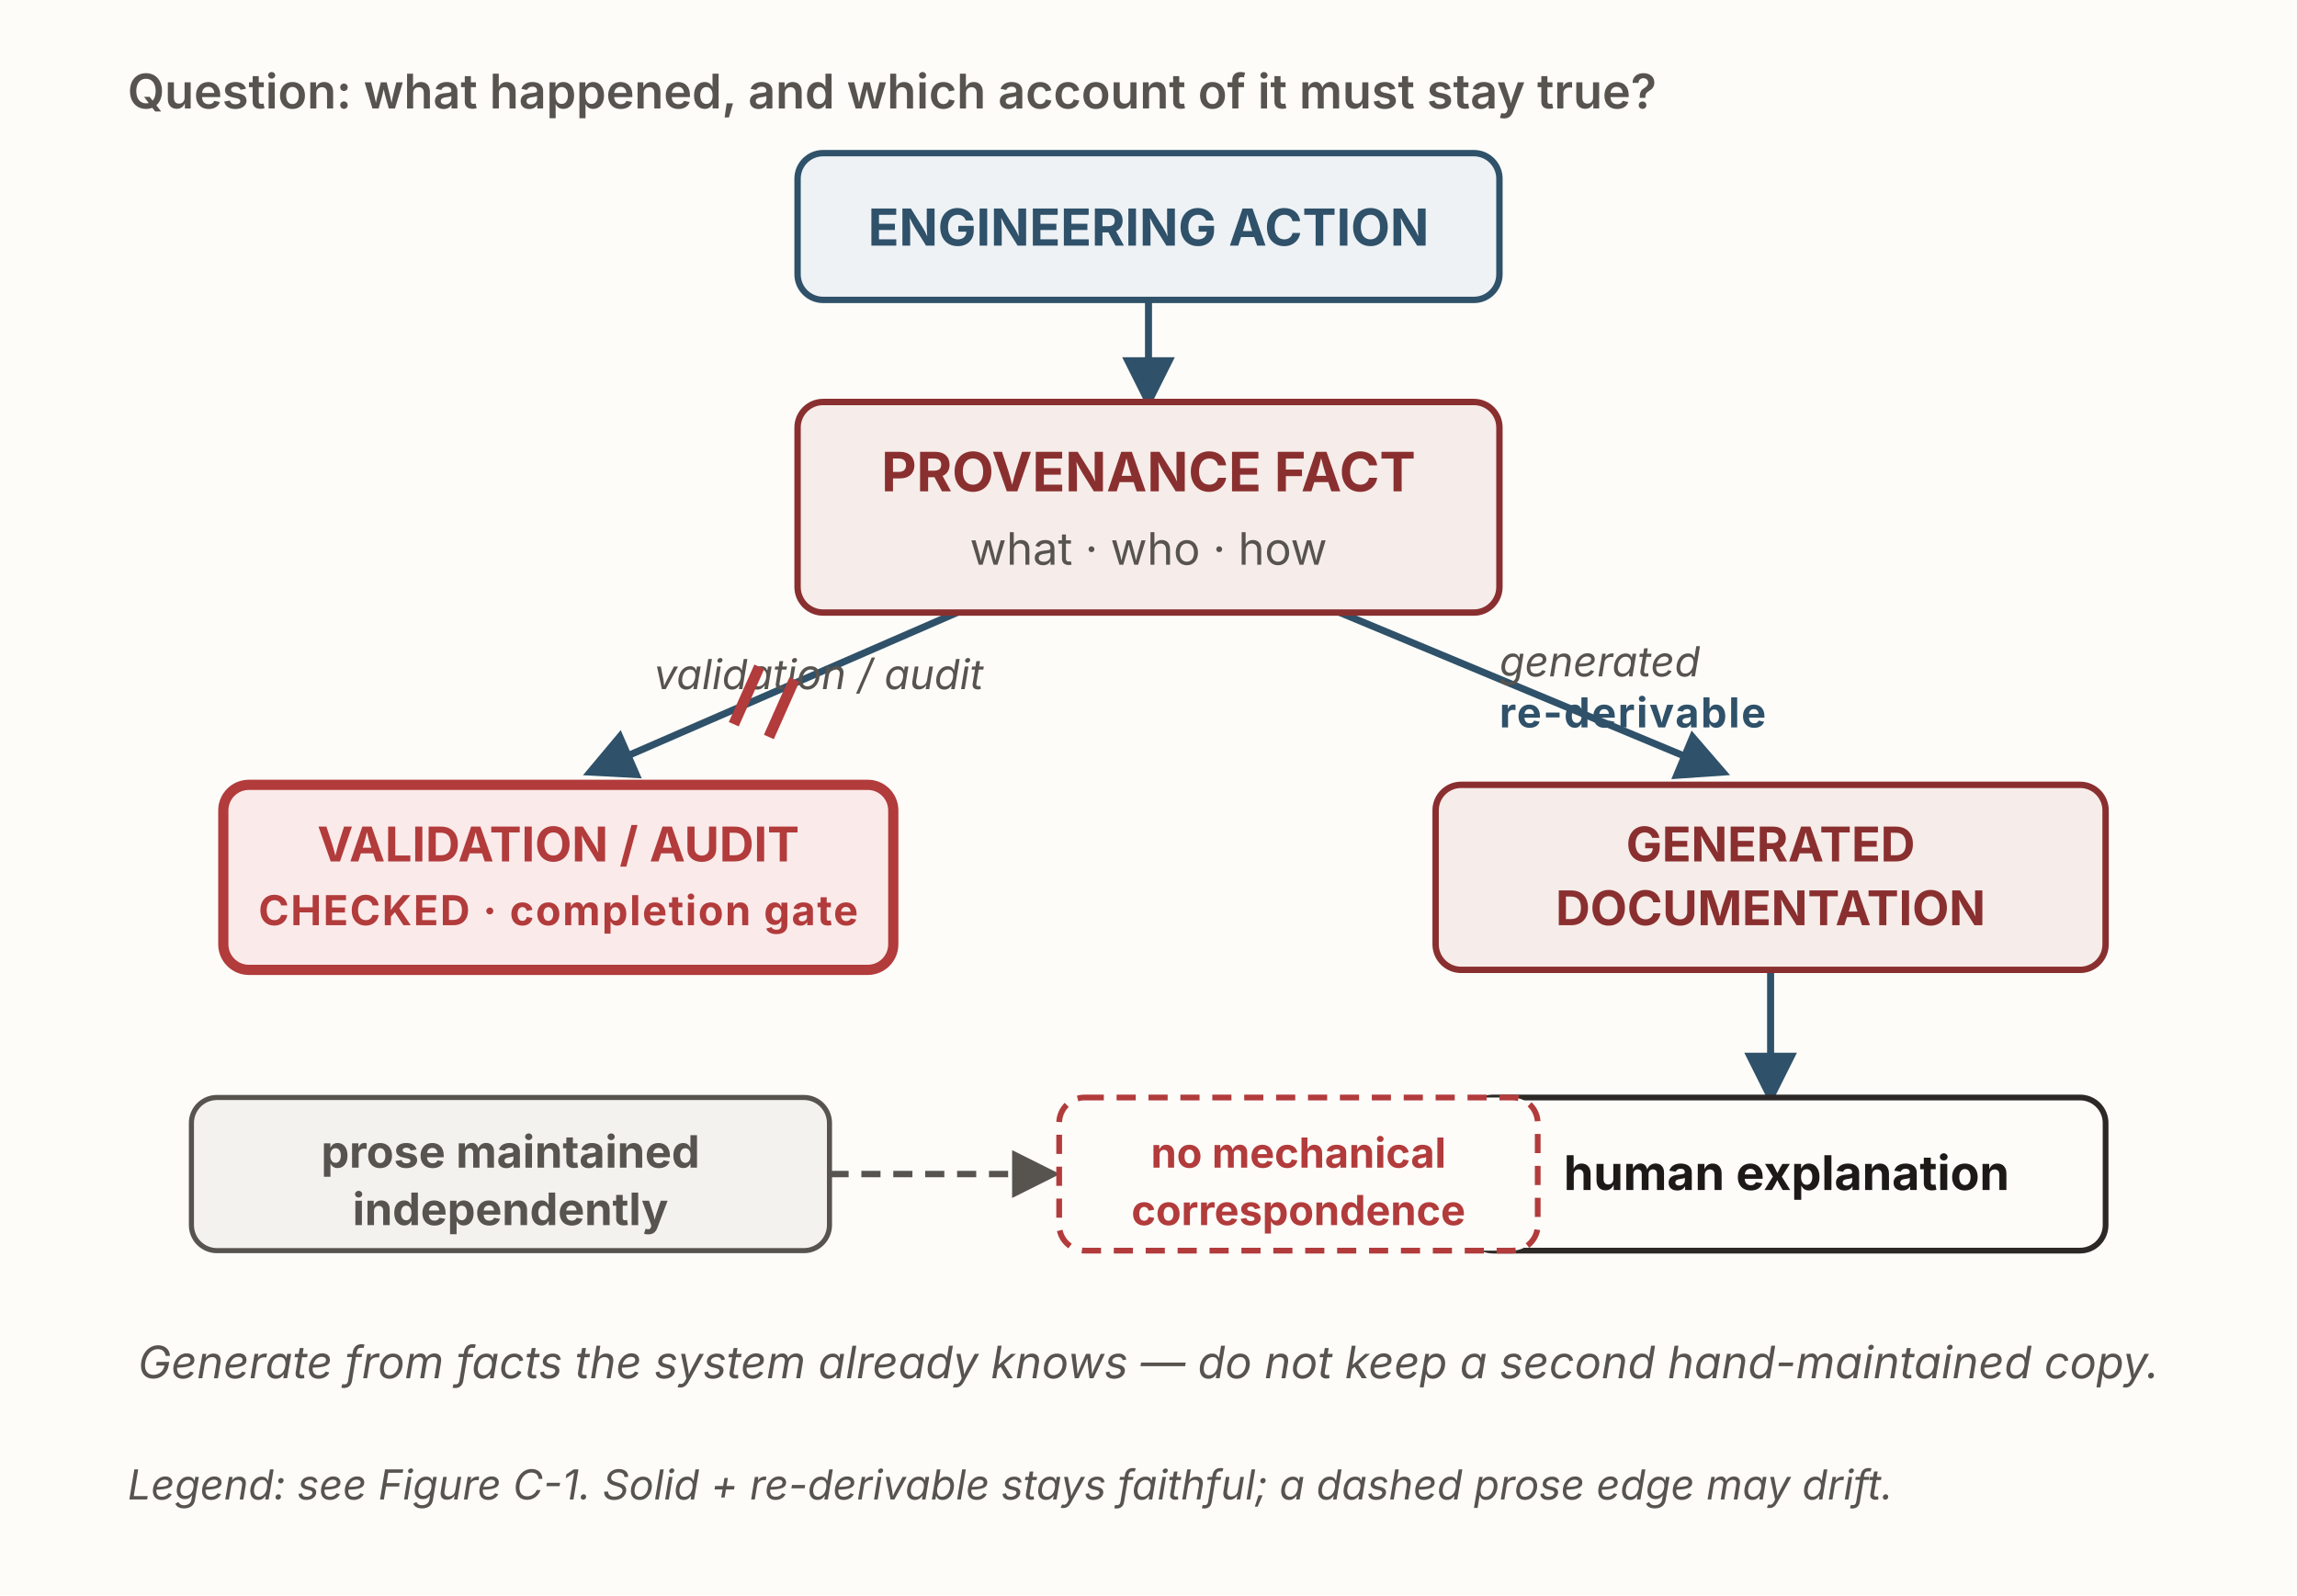
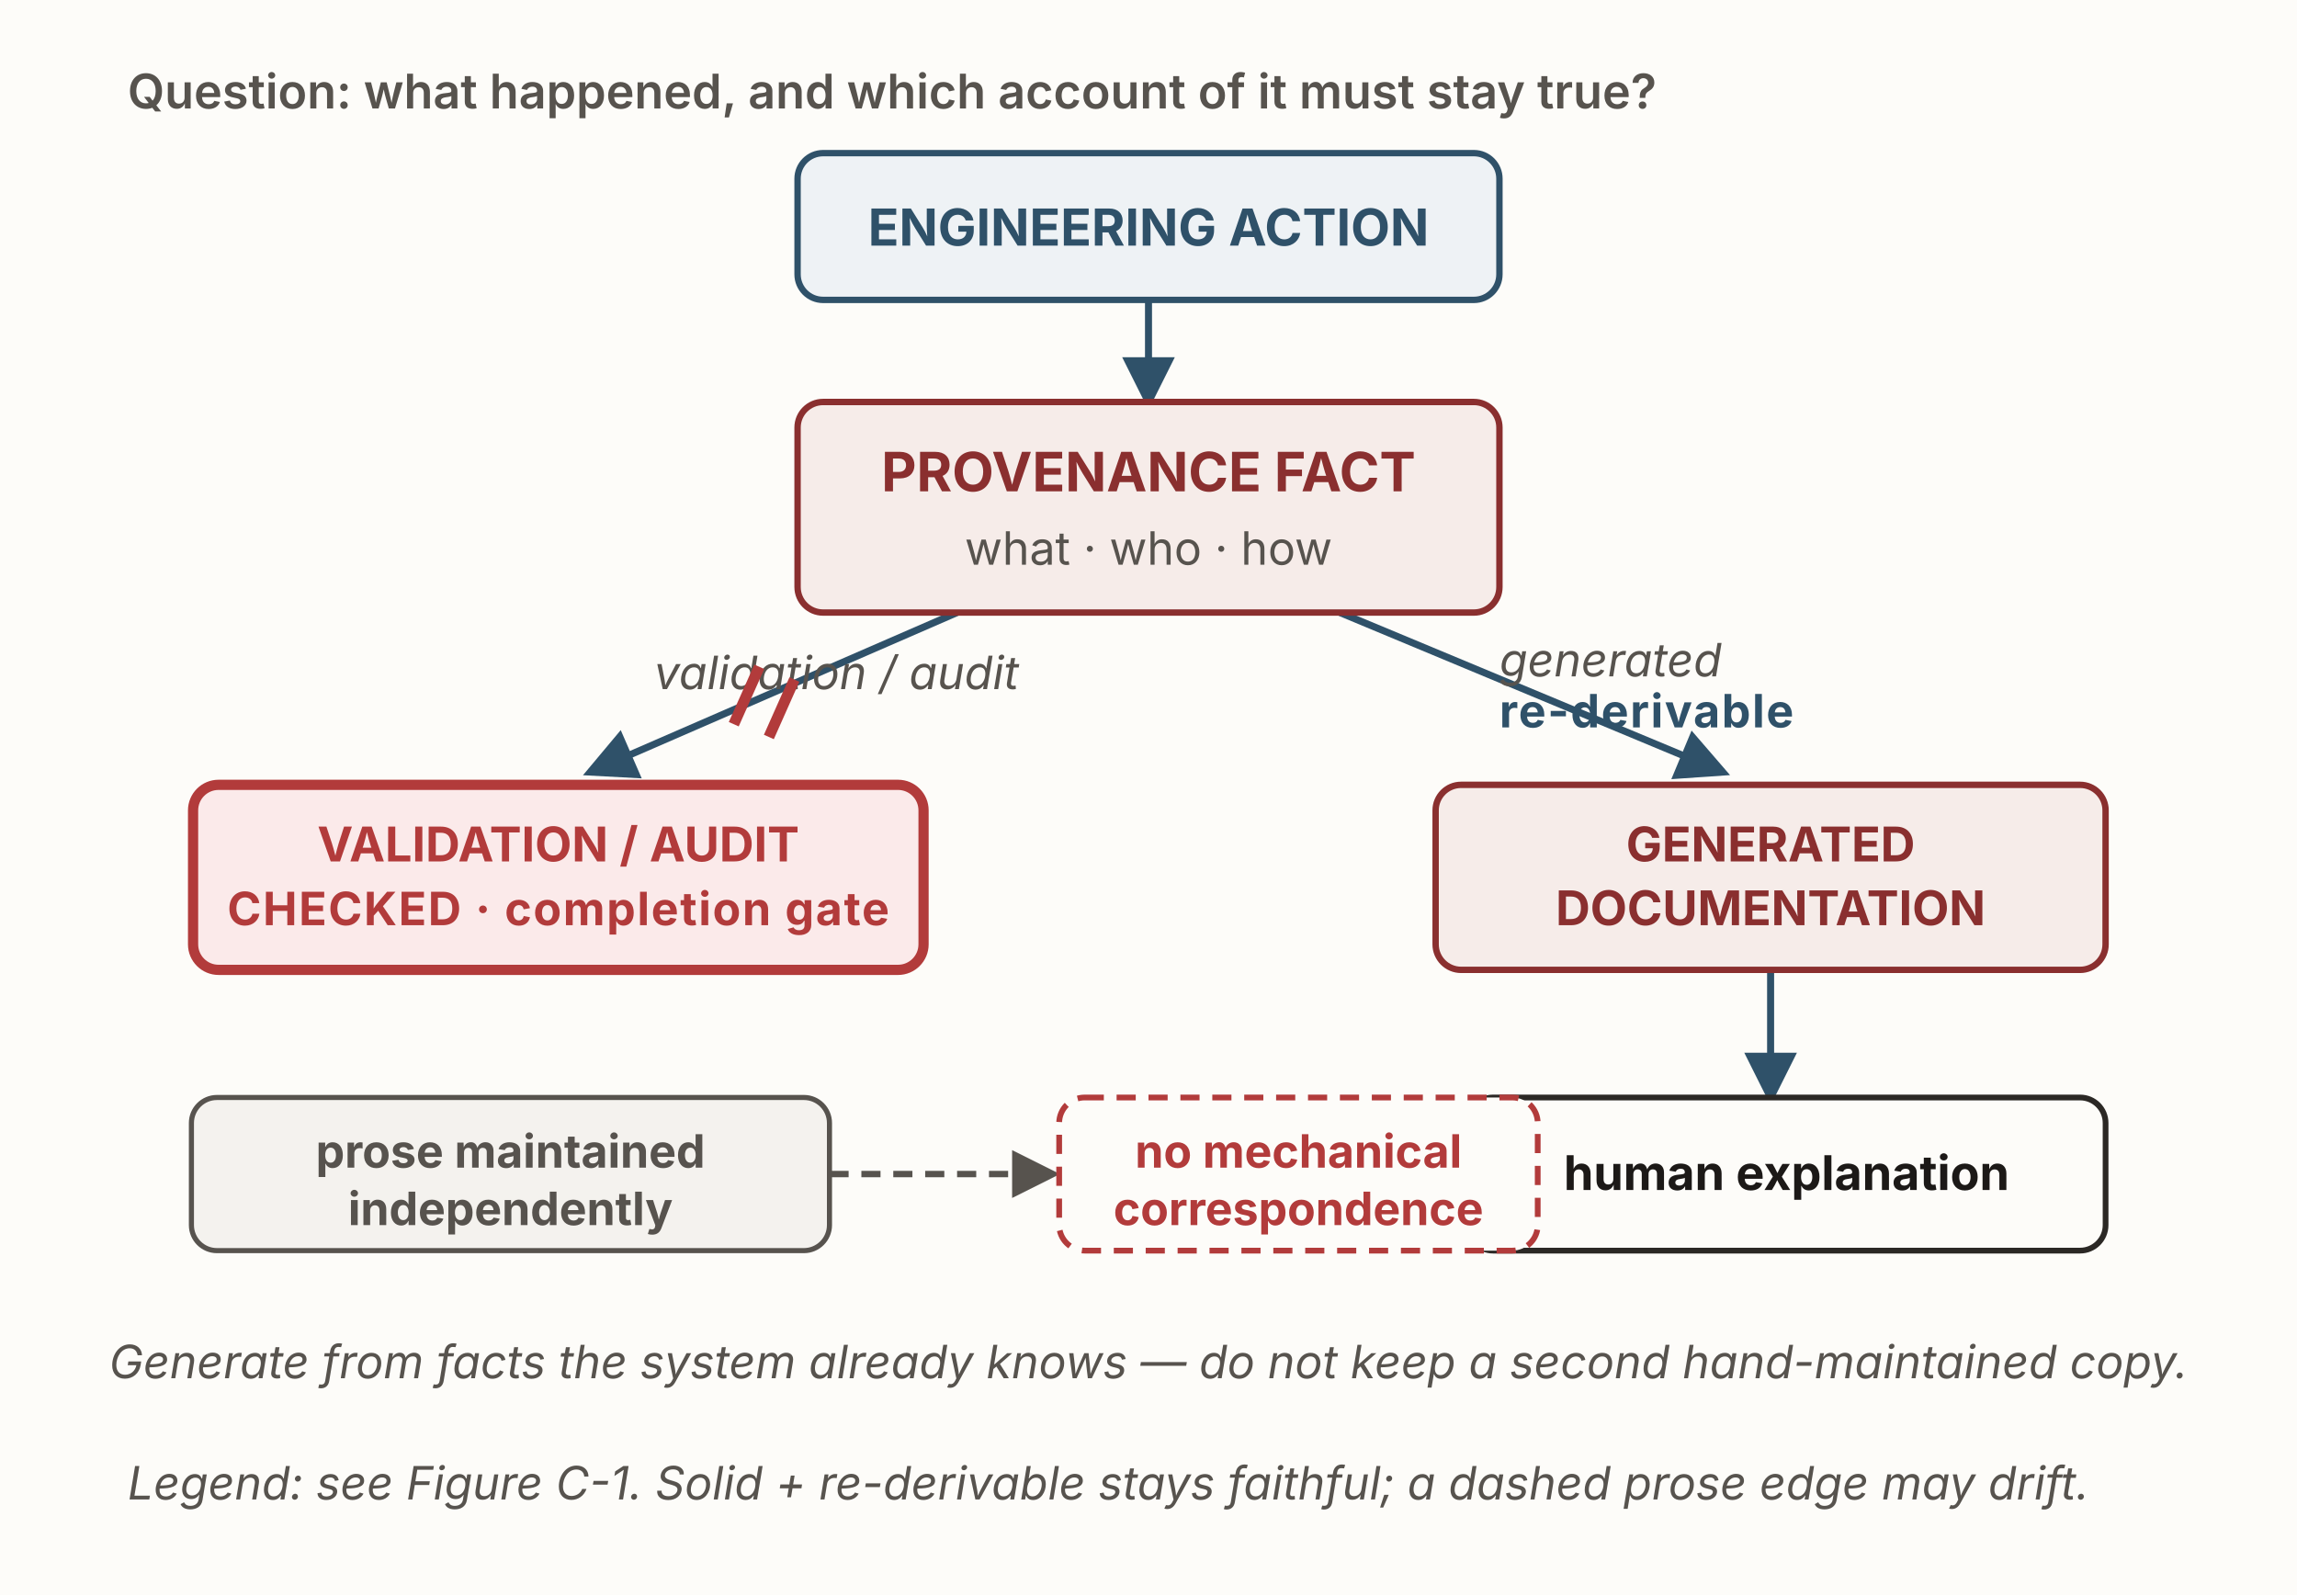
<svg xmlns="http://www.w3.org/2000/svg" viewBox="0 0 720 500" width="720" height="500" role="img" aria-labelledby="g6Title g6Desc" font-family="'Source Sans 3', -apple-system, 'Segoe UI', sans-serif">
  <defs>
    <marker id="g6-solid" viewBox="0 0 10 10" refX="8.5" refY="5" markerWidth="7.5" markerHeight="7.5" orient="auto">
      <path d="M0,0 L10,5 L0,10 z" fill="#2f5169" />
    </marker>
    <marker id="g6-auth" viewBox="0 0 10 10" refX="8.5" refY="5" markerWidth="8" markerHeight="8" orient="auto">
      <path d="M0,0 L10,5 L0,10 z" fill="#b23b3b" />
    </marker>
    <marker id="g6-muted" viewBox="0 0 10 10" refX="8.5" refY="5" markerWidth="7.5" markerHeight="7.5" orient="auto">
      <path d="M0,0 L10,5 L0,10 z" fill="#57534e" />
    </marker>
  </defs>
  <rect x="0" y="0" width="720" height="500" fill="#fdfcf9" />
  <text x="40" y="34" font-size="15" font-weight="600" fill="#57534e">Question: what happened, and which account of it must stay true?</text>
  <line x1="360" y1="94" x2="360" y2="126" stroke="#2f5169" stroke-width="2.2" marker-end="url(#g6-solid)" />
  <line x1="300" y1="192" x2="185" y2="242" stroke="#2f5169" stroke-width="2.2" marker-end="url(#g6-solid)" />
-   <text x="205" y="216" font-size="13" font-style="italic" fill="#57534e">validation / audit</text>
+   <text x="205" y="216" font-size="14.4" font-style="italic" fill="#57534e">validation / audit</text>
  <g stroke="#b23b3b" stroke-width="3.4">
    <line x1="238" y1="209" x2="230" y2="227" />
    <line x1="249" y1="213" x2="241" y2="231" />
  </g>
  <line x1="420" y1="192" x2="540" y2="242" stroke="#2f5169" stroke-width="2.2" marker-end="url(#g6-solid)" />
-   <text x="470" y="212" font-size="13" font-style="italic" fill="#57534e">generated</text>
-   <text x="470" y="228" font-size="12.96" font-weight="700" fill="#2f5169" letter-spacing="0.5">re-derivable</text>
+   <text x="470" y="212" font-size="14.4" font-style="italic" fill="#57534e">generated</text>
+   <text x="470" y="228" font-size="14.4" font-weight="700" fill="#2f5169" letter-spacing="0.5">re-derivable</text>
  <line x1="555" y1="304" x2="555" y2="344" stroke="#2f5169" stroke-width="2.2" marker-end="url(#g6-solid)" />
  <line x1="260" y1="368" x2="330" y2="368" stroke="#57534e" stroke-width="2" stroke-dasharray="6 4" marker-end="url(#g6-muted)" />
  <rect id="action" x="250" y="48" width="220" height="46" rx="8" fill="#eef2f5" stroke="#2f5169" stroke-width="2" />
  <text x="360" y="77" text-anchor="middle" font-size="16" font-weight="700" fill="#2f5169">ENGINEERING ACTION</text>
  <rect id="provenance" x="250" y="126" width="220" height="66" rx="8" fill="#f6ece9" stroke="#8a2f2f" stroke-width="2" />
  <text x="360" y="154" text-anchor="middle" font-size="17" font-weight="700" fill="#8a2f2f">PROVENANCE FACT</text>
-   <text x="360" y="177" text-anchor="middle" font-size="14" fill="#57534e">what · who · how</text>
-   <rect id="validation" x="70" y="246" width="210" height="58" rx="8" fill="#fbeaea" stroke="#b23b3b" stroke-width="3.2" />
+   <text x="360" y="177" text-anchor="middle" font-size="14.4" fill="#57534e">what · who · how</text>
+   <rect id="validation" x="60.52" y="246" width="228.97" height="58" rx="8" fill="#fbeaea" stroke="#b23b3b" stroke-width="3.2" />
  <text x="175" y="270" text-anchor="middle" font-size="15" font-weight="700" fill="#b23b3b">VALIDATION / AUDIT</text>
-   <text x="175" y="290" text-anchor="middle" font-size="12.96" font-weight="700" fill="#b23b3b" letter-spacing="0.5">CHECKED · completion gate</text>
+   <text x="175" y="290" text-anchor="middle" font-size="14.4" font-weight="700" fill="#b23b3b" letter-spacing="0.5">CHECKED · completion gate</text>
  <rect id="generated" x="450" y="246" width="210" height="58" rx="8" fill="#f6ece9" stroke="#8a2f2f" stroke-width="2" />
  <text x="555" y="270" text-anchor="middle" font-size="15" font-weight="700" fill="#8a2f2f">GENERATED</text>
  <text x="555" y="290" text-anchor="middle" font-size="15" font-weight="700" fill="#8a2f2f">DOCUMENTATION</text>
  <rect id="human" x="460" y="344" width="200" height="48" rx="8" fill="#fdfcf9" stroke="#2b2825" stroke-width="1.8" />
  <text x="560" y="373" text-anchor="middle" font-size="15" font-weight="700" fill="#1c1917">human explanation</text>
  <rect id="prose" x="60" y="344" width="200" height="48" rx="8" fill="#f4f2ee" stroke="#57534e" stroke-width="1.6" />
-   <text x="160" y="366" text-anchor="middle" font-size="14" font-weight="700" fill="#57534e">prose maintained</text>
-   <text x="160" y="384" text-anchor="middle" font-size="14" font-weight="700" fill="#57534e">independently</text>
+   <text x="160" y="366" text-anchor="middle" font-size="14.4" font-weight="700" fill="#57534e">prose maintained</text>
+   <text x="160" y="384" text-anchor="middle" font-size="14.4" font-weight="700" fill="#57534e">independently</text>
  <rect id="drift" x="332" y="344" width="150" height="48" rx="8" fill="#fdfcf9" stroke="#b23b3b" stroke-width="1.8" stroke-dasharray="6 4" />
-   <text x="407" y="366" text-anchor="middle" font-size="13" font-weight="700" fill="#b23b3b">no mechanical</text>
-   <text x="407" y="384" text-anchor="middle" font-size="13" font-weight="700" fill="#b23b3b">correspondence</text>
-   <text x="360" y="432" text-anchor="middle" font-size="14" font-style="italic" fill="#57534e">Generate from facts the system already knows — do not keep a second hand-maintained copy.</text>
-   <text x="40" y="470" font-size="12.96" font-style="italic" fill="#57534e">Legend: see Figure C-1.  Solid + re-derivable stays faithful; a dashed prose edge may drift.</text>
+   <text x="407" y="366" text-anchor="middle" font-size="14.4" font-weight="700" fill="#b23b3b">no mechanical</text>
+   <text x="407" y="384" text-anchor="middle" font-size="14.4" font-weight="700" fill="#b23b3b">correspondence</text>
+   <text x="360" y="432" text-anchor="middle" font-size="14.4" font-style="italic" fill="#57534e">Generate from facts the system already knows — do not keep a second hand-maintained copy.</text>
+   <text x="40" y="470" font-size="14.4" font-style="italic" fill="#57534e">Legend: see Figure C-1.  Solid + re-derivable stays faithful; a dashed prose edge may drift.</text>
</svg>
